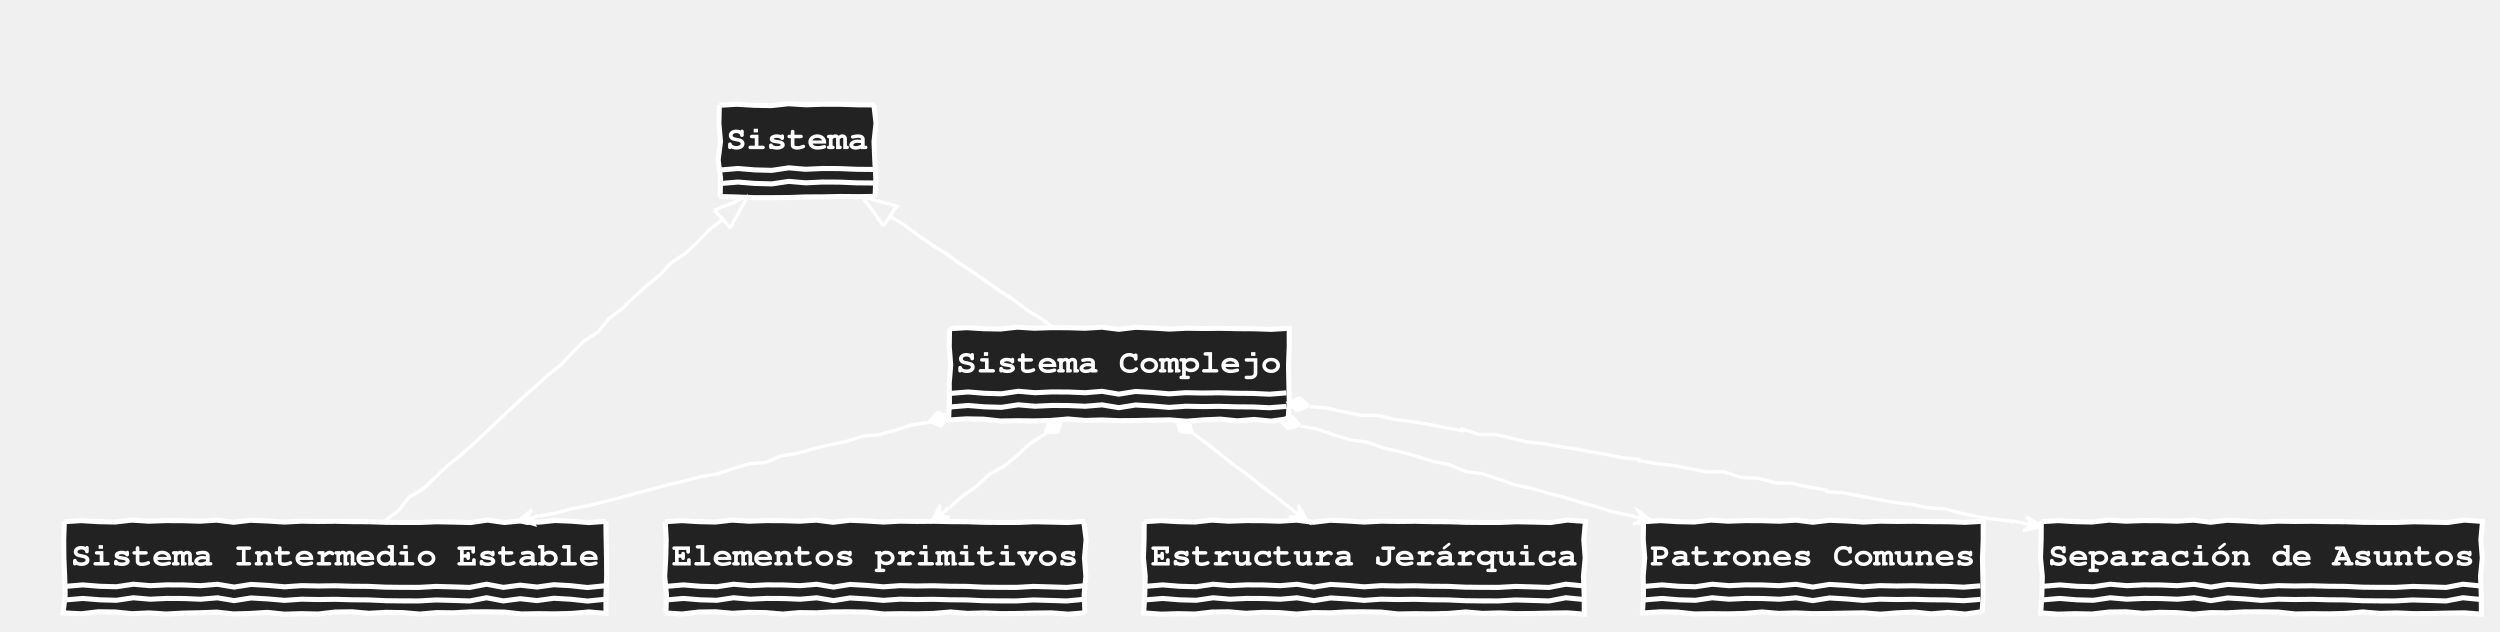
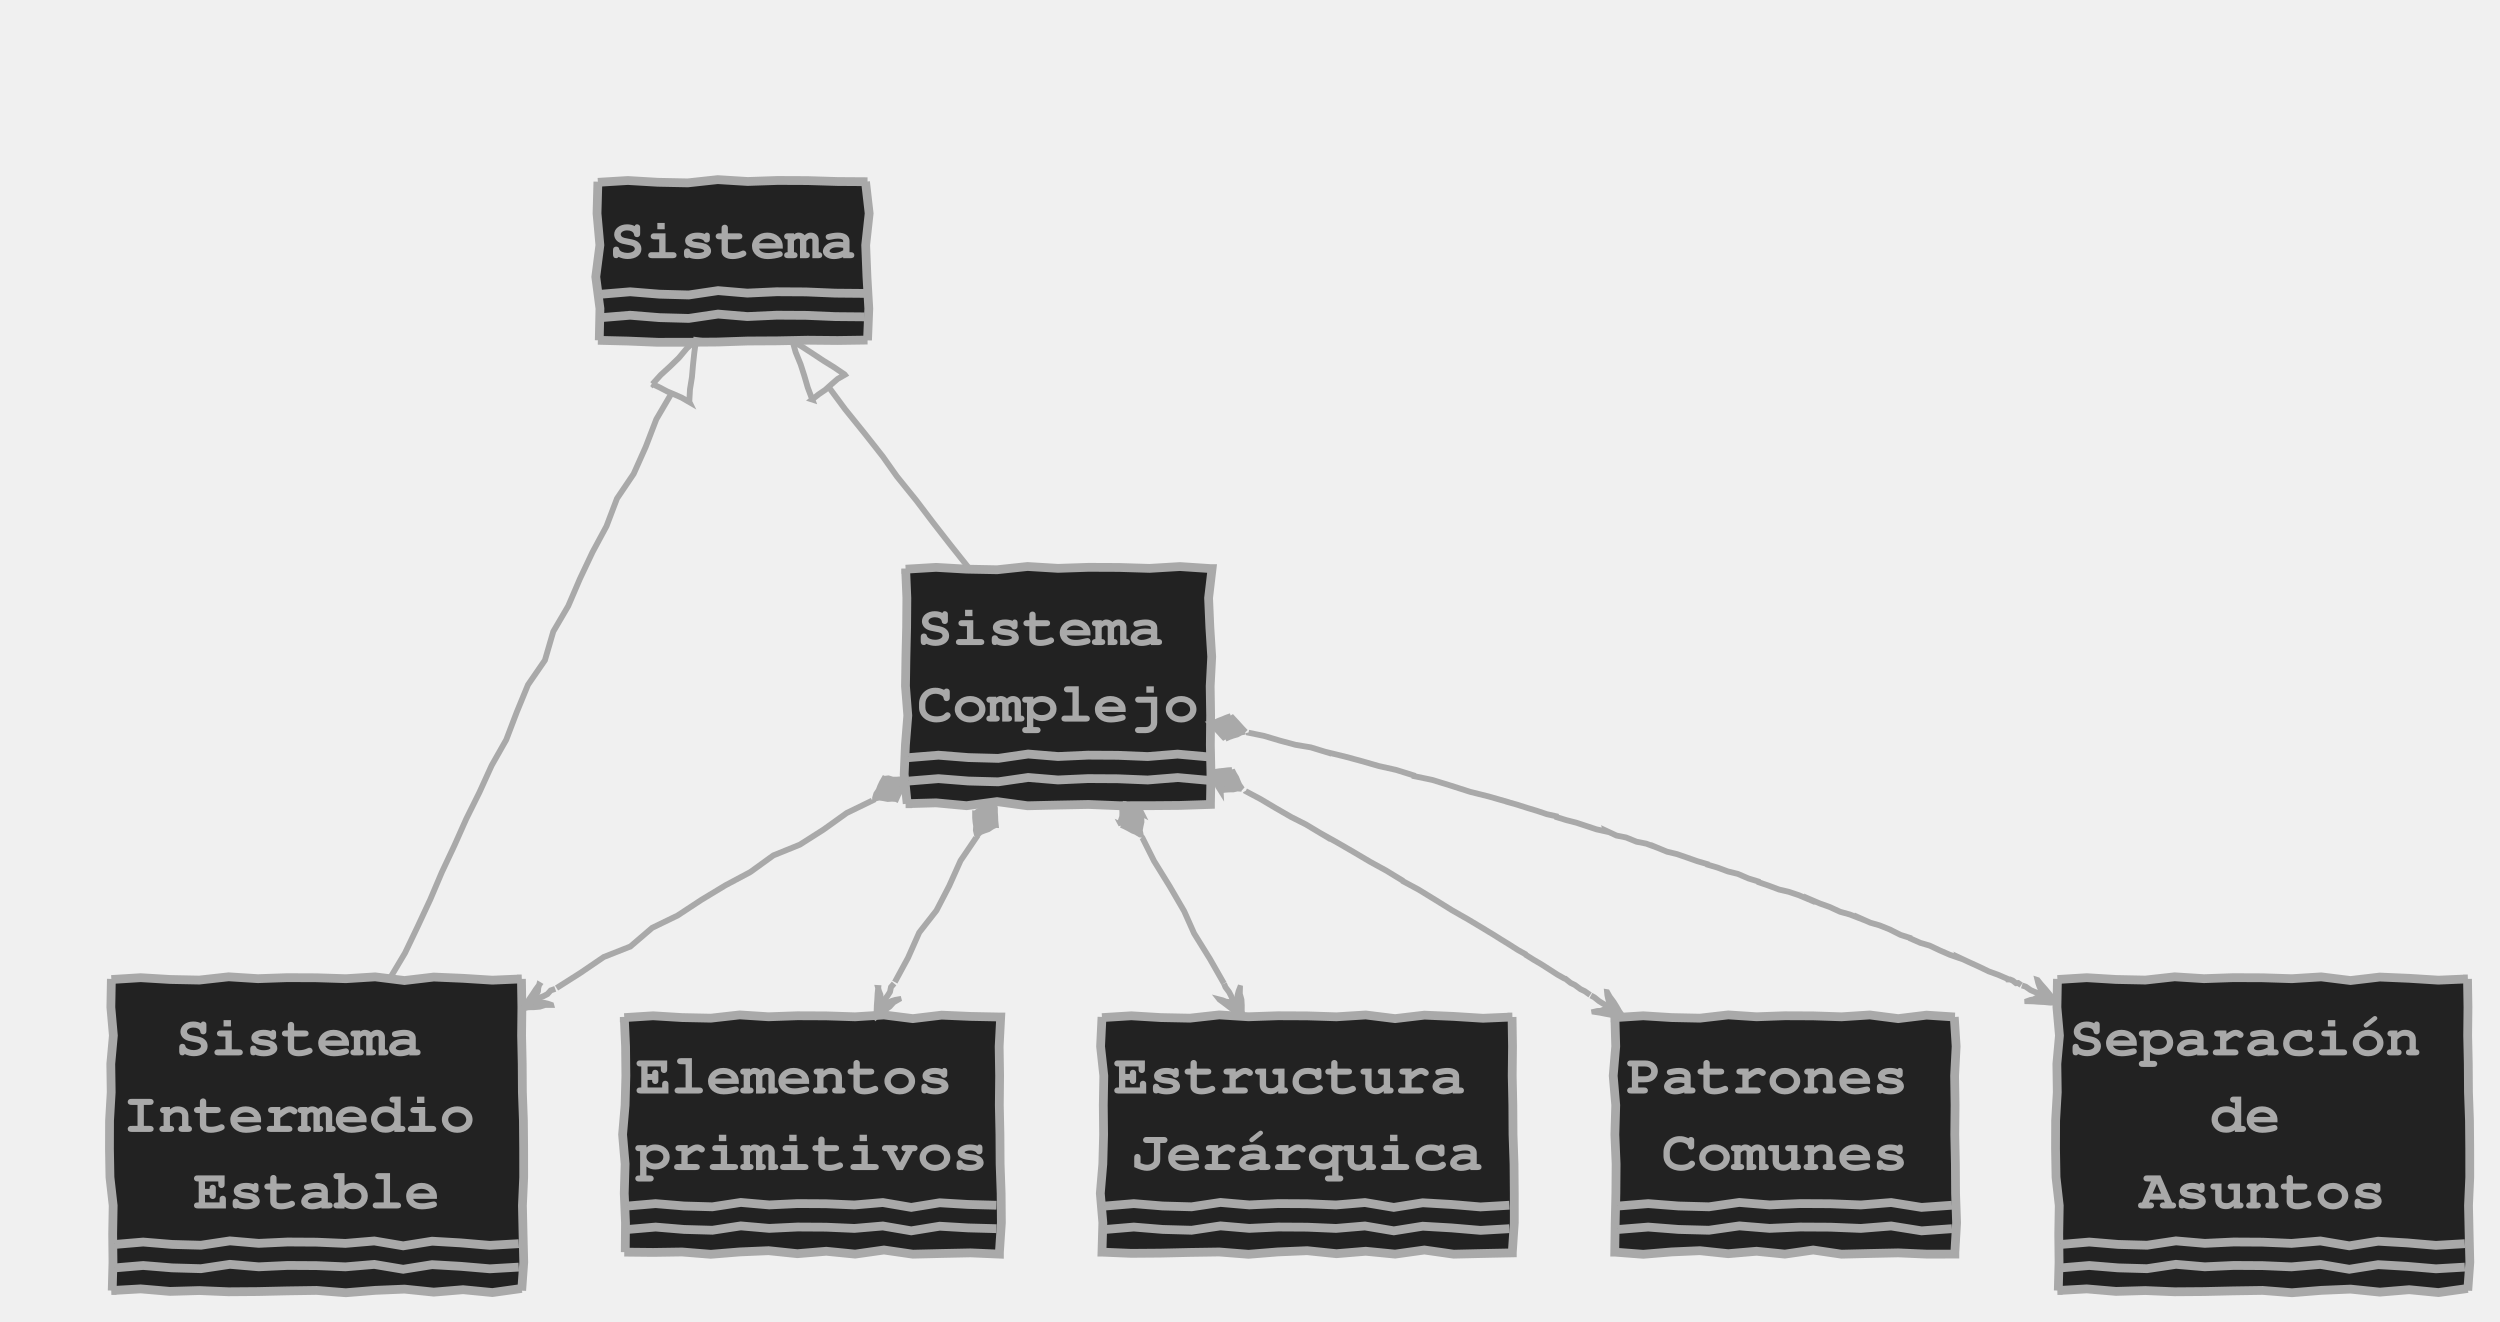
- <svg xmlns="http://www.w3.org/2000/svg" contentScriptType="application/ecmascript" contentStyleType="text/css" height="373px" preserveAspectRatio="none" style="width:1477px;height:373px;background:#222222;" version="1.1" viewBox="0 0 1477 373" width="1477px" zoomAndPan="magnify">
+ <svg xmlns="http://www.w3.org/2000/svg" contentScriptType="application/ecmascript" contentStyleType="text/css" height="451px" preserveAspectRatio="none" style="width:853px;height:451px;background:#222222;" version="1.1" viewBox="0 0 853 451" width="853px" zoomAndPan="magnify">
  <defs />
  <g>
-     <polygon fill="#222222" points="425,62,425,62.21,435.222,61.586,445.444,62.193,455.667,62.4,465.889,61.287,476.111,61.922,486.333,61.574,496.556,61.617,506.778,61.932,517,62,516.309,62,517.554,72.823,516.37,83.645,516.802,94.468,517.432,105.291,517,116.113,517,116.028,506.778,116.181,496.556,116.081,486.333,116.292,476.111,116.352,465.889,116.699,455.667,116.784,445.444,116.793,435.222,116.368,425,116.113,425.464,116.113,425.702,105.291,424.279,94.468,425.678,83.645,424.704,72.823,425,62" style="stroke: #FFFFFF; stroke-width: 3.0;" />
-     <text fill="#FFFFFF" font-family="courier" font-size="20" font-weight="bold" lengthAdjust="spacingAndGlyphs" textLength="84" x="429" y="88.107">Sistema</text>
-     <path d="M426,100.113 L426,100.394 L436,99.561 L446,100.371 L456,100.646 L466,99.162 L476,100.01 L486,99.545 L496,99.602 L506,100.022 L516,100.113 " fill="#222222" style="stroke: #FFFFFF; stroke-width: 3.0;" />
-     <path d="M426,108.113 L426,108.394 L436,107.561 L446,108.371 L456,108.646 L466,107.162 L476,108.01 L486,107.545 L496,107.602 L506,108.022 L516,108.113 " fill="#222222" style="stroke: #FFFFFF; stroke-width: 3.0;" />
-     <polygon fill="#222222" points="1206,308,1206,308.21,1216,307.586,1226,308.193,1236,308.4,1246,307.287,1256,307.922,1266,307.574,1276,307.616,1286,307.932,1296,307.309,1306,308.554,1316,307.37,1326,307.802,1336,308.432,1346,307.914,1356,308.068,1366,307.968,1376,308.178,1386,308.239,1396,308.586,1406,308.671,1416,308.679,1426,308.255,1436,308.464,1446,308.702,1456,307.279,1466,308,1466.678,308,1465.704,318.823,1466.534,329.645,1465.505,340.468,1465.931,351.291,1466,362.113,1466,362.855,1456,362.065,1446,362.219,1436,362.452,1426,362.529,1416,362.109,1406,362.401,1396,361.541,1386,362.398,1376,362.661,1366,362.558,1356,362.726,1346,361.63,1336,361.461,1326,361.492,1316,362.054,1306,361.917,1296,362.795,1286,361.939,1276,361.77,1266,362.341,1256,361.446,1246,361.594,1236,362.762,1226,362.549,1216,362.848,1206,362.113,1205.678,362.113,1206.319,351.291,1206.59,340.468,1205.528,329.645,1205.904,318.823,1206,308" style="stroke: #FFFFFF; stroke-width: 3.0;" />
-     <text fill="#FFFFFF" font-family="courier" font-size="20" font-weight="bold" lengthAdjust="spacingAndGlyphs" textLength="252" x="1210" y="334.107">Separación de Asuntos</text>
-     <path d="M1207,346.113 L1207,346.394 L1216.923,345.561 L1226.846,346.371 L1236.769,346.646 L1246.692,345.162 L1256.615,346.01 L1266.539,345.545 L1276.461,345.602 L1286.385,346.022 L1296.308,345.192 L1306.231,346.851 L1316.154,345.273 L1326.077,345.85 L1336,346.689 L1345.923,345.999 L1355.846,346.204 L1365.769,346.071 L1375.692,346.351 L1385.615,346.432 L1395.539,346.894 L1405.461,347.008 L1415.385,347.019 L1425.308,346.453 L1435.231,346.731 L1445.154,347.05 L1455.077,345.152 L1465,346.113 " fill="#222222" style="stroke: #FFFFFF; stroke-width: 3.0;" />
-     <path d="M1207,354.113 L1207,354.394 L1216.923,353.561 L1226.846,354.371 L1236.769,354.646 L1246.692,353.162 L1256.615,354.01 L1266.539,353.545 L1276.461,353.602 L1286.385,354.022 L1296.308,353.192 L1306.231,354.851 L1316.154,353.273 L1326.077,353.85 L1336,354.689 L1345.923,353.999 L1355.846,354.204 L1365.769,354.071 L1375.692,354.351 L1385.615,354.432 L1395.539,354.894 L1405.461,355.008 L1415.385,355.019 L1425.308,354.453 L1435.231,354.731 L1445.154,355.05 L1455.077,353.152 L1465,354.113 " fill="#222222" style="stroke: #FFFFFF; stroke-width: 3.0;" />
-     <polygon fill="#222222" points="393,308,393,308.21,402.92,307.586,412.84,308.193,422.76,308.4,432.68,307.287,442.6,307.922,452.52,307.574,462.44,307.616,472.36,307.932,482.28,307.309,492.2,308.554,502.12,307.37,512.04,307.802,521.96,308.432,531.88,307.914,541.8,308.068,551.72,307.968,561.64,308.178,571.56,308.239,581.48,308.586,591.4,308.671,601.32,308.679,611.24,308.255,621.16,308.464,631.08,308.702,641,308,640.279,308,641.678,318.823,640.703,329.645,641.534,340.468,640.505,351.291,641,362.113,641,362.045,631.08,362.855,621.16,362.065,611.24,362.219,601.32,362.452,591.4,362.529,581.48,362.109,571.56,362.401,561.64,361.541,551.72,362.398,541.8,362.661,531.88,362.558,521.96,362.726,512.04,361.63,502.12,361.461,492.2,361.492,482.28,362.054,472.36,361.917,462.44,362.795,452.52,361.939,442.6,361.77,432.68,362.341,422.76,361.446,412.84,361.594,402.92,362.762,393,362.113,393.436,362.113,393.735,351.291,392.678,340.468,393.319,329.645,393.59,318.823,393,308" style="stroke: #FFFFFF; stroke-width: 3.0;" />
-     <text fill="#FFFFFF" font-family="courier" font-size="20" font-weight="bold" lengthAdjust="spacingAndGlyphs" textLength="240" x="397" y="334.107">Elementos primitivos</text>
-     <path d="M394,346.113 L394,346.394 L403.84,345.561 L413.68,346.371 L423.52,346.646 L433.36,345.162 L443.2,346.01 L453.04,345.545 L462.88,345.602 L472.72,346.022 L482.56,345.192 L492.4,346.851 L502.24,345.273 L512.08,345.85 L521.92,346.689 L531.76,345.999 L541.6,346.204 L551.44,346.071 L561.28,346.351 L571.12,346.432 L580.96,346.894 L590.8,347.008 L600.64,347.019 L610.48,346.453 L620.32,346.731 L630.16,347.05 L640,346.113 " fill="#222222" style="stroke: #FFFFFF; stroke-width: 3.0;" />
-     <path d="M394,354.113 L394,354.394 L403.84,353.561 L413.68,354.371 L423.52,354.646 L433.36,353.162 L443.2,354.01 L453.04,353.545 L462.88,353.602 L472.72,354.022 L482.56,353.192 L492.4,354.851 L502.24,353.273 L512.08,353.85 L521.92,354.689 L531.76,353.999 L541.6,354.204 L551.44,354.071 L561.28,354.351 L571.12,354.432 L580.96,354.894 L590.8,355.008 L600.64,355.019 L610.48,354.453 L620.32,354.731 L630.16,355.05 L640,354.113 " fill="#222222" style="stroke: #FFFFFF; stroke-width: 3.0;" />
-     <polygon fill="#222222" points="676,308,676,308.21,686,307.586,696,308.193,706,308.4,716,307.287,726,307.922,736,307.574,746,307.616,756,307.932,766,307.309,776,308.554,786,307.37,796,307.802,806,308.432,816,307.914,826,308.068,836,307.968,846,308.178,856,308.239,866,308.586,876,308.671,886,308.679,896,308.255,906,308.464,916,308.702,926,307.279,936,308,936.678,308,935.703,318.823,936.534,329.645,935.505,340.468,935.932,351.291,936,362.113,936,362.855,926,362.065,916,362.219,906,362.452,896,362.529,886,362.109,876,362.401,866,361.541,856,362.398,846,362.661,836,362.558,826,362.726,816,361.63,806,361.461,796,361.492,786,362.054,776,361.917,766,362.795,756,361.939,746,361.77,736,362.341,726,361.446,716,361.594,706,362.762,696,362.549,686,362.848,676,362.113,675.678,362.113,676.319,351.291,676.59,340.468,675.528,329.645,675.904,318.823,676,308" style="stroke: #FFFFFF; stroke-width: 3.0;" />
-     <text fill="#FFFFFF" font-family="courier" font-size="20" font-weight="bold" lengthAdjust="spacingAndGlyphs" textLength="252" x="680" y="334.107">Estructura Jerárquica</text>
-     <path d="M677,346.113 L677,346.394 L686.923,345.561 L696.846,346.371 L706.769,346.646 L716.692,345.162 L726.615,346.01 L736.538,345.545 L746.462,345.602 L756.385,346.022 L766.308,345.192 L776.231,346.851 L786.154,345.273 L796.077,345.85 L806,346.689 L815.923,345.999 L825.846,346.204 L835.769,346.071 L845.692,346.351 L855.615,346.432 L865.538,346.894 L875.462,347.008 L885.385,347.019 L895.308,346.453 L905.231,346.731 L915.154,347.05 L925.077,345.152 L935,346.113 " fill="#222222" style="stroke: #FFFFFF; stroke-width: 3.0;" />
-     <path d="M677,354.113 L677,354.394 L686.923,353.561 L696.846,354.371 L706.769,354.646 L716.692,353.162 L726.615,354.01 L736.538,353.545 L746.462,353.602 L756.385,354.022 L766.308,353.192 L776.231,354.851 L786.154,353.273 L796.077,353.85 L806,354.689 L815.923,353.999 L825.846,354.204 L835.769,354.071 L845.692,354.351 L855.615,354.432 L865.538,354.894 L875.462,355.008 L885.385,355.019 L895.308,354.453 L905.231,354.731 L915.154,355.05 L925.077,353.152 L935,354.113 " fill="#222222" style="stroke: #FFFFFF; stroke-width: 3.0;" />
-     <polygon fill="#222222" points="971,308,971,308.21,981,307.586,991,308.193,1001,308.4,1011,307.287,1021,307.922,1031,307.574,1041,307.616,1051,307.932,1061,307.309,1071,308.554,1081,307.37,1091,307.802,1101,308.432,1111,307.914,1121,308.068,1131,307.968,1141,308.178,1151,308.239,1161,308.586,1171,308,1171.671,308,1171.679,318.823,1171.255,329.645,1171.464,340.468,1171.702,351.291,1171,362.113,1171,361.392,1161,362.792,1151,361.817,1141,362.647,1131,361.618,1121,362.045,1111,362.855,1101,362.065,1091,362.219,1081,362.452,1071,362.529,1061,362.109,1051,362.401,1041,361.541,1031,362.398,1021,362.661,1011,362.558,1001,362.726,991,361.63,981,361.461,971,362.113,970.379,362.113,970.941,351.291,970.803,340.468,971.681,329.645,970.825,318.823,971,308" style="stroke: #FFFFFF; stroke-width: 3.0;" />
-     <text fill="#FFFFFF" font-family="courier" font-size="20" font-weight="bold" lengthAdjust="spacingAndGlyphs" textLength="192" x="975" y="334.107">Patrones Comunes</text>
-     <path d="M972,346.113 L972,346.394 L981.9,345.561 L991.8,346.371 L1001.7,346.646 L1011.6,345.162 L1021.5,346.01 L1031.4,345.545 L1041.3,345.602 L1051.2,346.022 L1061.1,345.192 L1071,346.851 L1080.9,345.273 L1090.8,345.85 L1100.7,346.689 L1110.6,345.999 L1120.5,346.204 L1130.4,346.071 L1140.3,346.351 L1150.2,346.432 L1160.1,346.894 L1170,346.113 " fill="#222222" style="stroke: #FFFFFF; stroke-width: 3.0;" />
-     <path d="M972,354.113 L972,354.394 L981.9,353.561 L991.8,354.371 L1001.7,354.646 L1011.6,353.162 L1021.5,354.01 L1031.4,353.545 L1041.3,353.602 L1051.2,354.022 L1061.1,353.192 L1071,354.851 L1080.9,353.273 L1090.8,353.85 L1100.7,354.689 L1110.6,353.999 L1120.5,354.204 L1130.4,354.071 L1140.3,354.351 L1150.2,354.432 L1160.1,354.894 L1170,354.113 " fill="#222222" style="stroke: #FFFFFF; stroke-width: 3.0;" />
-     <polygon fill="#222222" points="38,308,38,308.21,48,307.586,58,308.193,68,308.4,78,307.287,88,307.922,98,307.574,108,307.616,118,307.932,128,307.309,138,308.554,148,307.37,158,307.802,168,308.432,178,307.914,188,308.068,198,307.968,208,308.178,218,308.239,228,308.586,238,308.671,248,308.679,258,308.255,268,308.464,278,308.702,288,307.279,298,308.678,308,307.704,318,308.534,328,307.505,338,307.932,348,308.742,358,308,357.951,308,358.105,318.823,358.339,329.645,358.416,340.468,357.996,351.291,358,362.113,358,362.401,348,361.541,338,362.398,328,362.661,318,362.558,308,362.726,298,361.63,288,361.461,278,361.492,268,362.054,258,361.917,248,362.795,238,361.939,228,361.77,218,362.341,208,361.446,198,361.594,188,362.762,178,362.549,168,362.848,158,361.791,148,362.433,138,362.704,128,361.641,118,362.017,108,362.239,98,362.765,88,362.109,78,362.576,68,361.56,58,361.436,48,362.617,38,362.113,37.283,362.113,38.509,351.291,38.207,340.468,37.732,329.645,37.646,318.823,38,308" style="stroke: #FFFFFF; stroke-width: 3.0;" />
-     <text fill="#FFFFFF" font-family="courier" font-size="20" font-weight="bold" lengthAdjust="spacingAndGlyphs" textLength="312" x="42" y="334.107">Sistema Intermedio Estable</text>
-     <path d="M39,346.113 L39,346.394 L48.938,345.561 L58.875,346.371 L68.812,346.646 L78.75,345.162 L88.688,346.01 L98.625,345.545 L108.562,345.602 L118.5,346.022 L128.438,345.192 L138.375,346.851 L148.312,345.273 L158.25,345.85 L168.188,346.689 L178.125,345.999 L188.062,346.204 L198,346.071 L207.938,346.351 L217.875,346.432 L227.812,346.894 L237.75,347.008 L247.688,347.019 L257.625,346.453 L267.562,346.731 L277.5,347.05 L287.438,345.152 L297.375,347.018 L307.312,345.718 L317.25,346.825 L327.188,345.453 L337.125,346.022 L347.062,347.102 L357,346.113 " fill="#222222" style="stroke: #FFFFFF; stroke-width: 3.0;" />
-     <path d="M39,354.113 L39,354.394 L48.938,353.561 L58.875,354.371 L68.812,354.646 L78.75,353.162 L88.688,354.01 L98.625,353.545 L108.562,353.602 L118.5,354.022 L128.438,353.192 L138.375,354.851 L148.312,353.273 L158.25,353.85 L168.188,354.689 L178.125,353.999 L188.062,354.204 L198,354.071 L207.938,354.351 L217.875,354.432 L227.812,354.894 L237.75,355.008 L247.688,355.019 L257.625,354.453 L267.562,354.731 L277.5,355.05 L287.438,353.152 L297.375,355.018 L307.312,353.718 L317.25,354.825 L327.188,353.453 L337.125,354.022 L347.062,355.102 L357,354.113 " fill="#222222" style="stroke: #FFFFFF; stroke-width: 3.0;" />
-     <polygon fill="#222222" points="561,194,561,194.21,571,193.586,581,194.193,591,194.4,601,193.287,611,193.922,621,193.573,631,193.617,641,193.932,651,193.309,661,194.554,671,193.37,681,193.802,691,194.432,701,193.914,711,194.068,721,193.968,731,194.179,741,194.239,751,194.586,761,194,761.671,194,761.679,204.823,761.255,215.645,761.464,226.468,761.702,237.291,761,248.113,761,247.392,751,248.792,741,247.817,731,248.647,721,247.618,711,248.045,701,248.855,691,248.065,681,248.219,671,248.452,661,248.53,651,248.109,641,248.4,631,247.541,621,248.398,611,248.661,601,248.558,591,248.726,581,247.63,571,247.461,561,248.113,560.379,248.113,560.941,237.291,560.803,226.468,561.681,215.645,560.825,204.823,561,194" style="stroke: #FFFFFF; stroke-width: 3.0;" />
-     <text fill="#FFFFFF" font-family="courier" font-size="20" font-weight="bold" lengthAdjust="spacingAndGlyphs" textLength="192" x="565" y="220.107">Sistema Complejo</text>
-     <path d="M562,232.113 L562,232.393 L571.9,231.561 L581.8,232.371 L591.7,232.646 L601.6,231.162 L611.5,232.01 L621.4,231.545 L631.3,231.602 L641.2,232.022 L651.1,231.191 L661,232.851 L670.9,231.273 L680.8,231.85 L690.7,232.689 L700.6,231.999 L710.5,232.204 L720.4,232.071 L730.3,232.351 L740.2,232.432 L750.1,232.894 L760,232.113 " fill="#222222" style="stroke: #FFFFFF; stroke-width: 3.0;" />
-     <path d="M562,240.113 L562,240.393 L571.9,239.561 L581.8,240.371 L591.7,240.646 L601.6,239.162 L611.5,240.01 L621.4,239.545 L631.3,239.602 L641.2,240.022 L651.1,239.191 L661,240.851 L670.9,239.273 L680.8,239.85 L690.7,240.689 L700.6,239.999 L710.5,240.204 L720.4,240.071 L730.3,240.351 L740.2,240.432 L750.1,240.894 L760,240.113 " fill="#222222" style="stroke: #FFFFFF; stroke-width: 3.0;" />
-     <path d="M426.722,129.574 L426.909,129.783 L418.972,135.76 L412.13,142.961 L404.932,149.764 L396.562,155.255 L389.745,162.484 L382.053,168.735 L374.71,175.375 L367.608,182.286 L359.673,188.264 L353.398,196.1 L344.964,201.52 L337.967,208.548 L331.145,215.771 L323.303,221.854 L316.058,228.604 L308.587,235.102 L301.393,241.909 L294.065,248.567 L286.991,255.509 L279.686,262.191 L272.311,268.797 L264.552,274.972 L257.356,281.777 L250.187,288.612 L241.541,293.795 L235.403,301.784 L227.418,307.707 " fill="none" style="stroke: #FFFFFF; stroke-width: 2.0;" />
-     <polygon fill="none" points="422.207,124.221,422.234,124.286,426.07,122.472,430.062,121.037,434.004,119.479,437.778,117.514,441.784,116.112,441.761,116.1,439.61,119.753,437.573,123.469,435.616,127.229,433.385,130.838,431.537,134.659,431.675,134.782,429.514,132.431,427.756,130.44,426.046,128.492,424.052,126.29,422.207,124.221" style="stroke: #FFFFFF; stroke-width: 2.0;" />
-     <path d="M526.327,127.856 L526.485,128.087 L534.066,132.908 L542.573,139.085 L550.779,144.82 L557.992,149.104 L566.521,155.311 L574.309,160.436 L582.392,165.991 L590.68,171.846 L598.261,176.669 L607.249,183.547 L614.408,187.752 L622.933,193.954 " fill="none" style="stroke: #FFFFFF; stroke-width: 2.0;" />
-     <polygon fill="none" points="522.003,133.378,522.059,133.419,519.381,129.882,517.033,126.588,514.578,123.214,511.768,119.58,509.449,116.307,509.442,116.282,513.504,117.273,517.599,118.39,521.718,119.595,525.756,120.498,529.908,121.824,530.06,121.928,528.154,124.016,526.692,126.408,525.284,128.838,523.56,131.051,522.003,133.378" style="stroke: #FFFFFF; stroke-width: 2.0;" />
-     <path d="M774.384,240.011 L774.428,240.288 L784.277,241.068 L794.386,243.471 L804.411,245.346 L814.156,245.483 L824.271,247.923 L834.178,249.066 L844.168,250.726 L854.216,252.744 L864.211,254.436 L864.063,253.527 L873.787,256.7 L882.991,256.677 L892.541,258.781 L902.134,261.144 L911.481,261.998 L920.971,263.735 L930.407,265.138 L939.91,266.95 L949.381,268.565 L958.912,270.556 L968.245,271.32 L968.39,272.203 L978.461,273.87 L988.438,274.969 L998.552,276.9 L1008.673,278.871 L1018.433,278.656 L1028.805,282.154 L1038.663,282.528 L1048.911,285.277 L1058.758,285.581 L1068.919,287.799 L1079.003,289.546 L1079.166,290.521 L1088.992,291.159 L1099.025,293.04 L1109.077,295.024 L1119.093,296.804 L1129.001,297.929 L1139.065,299.989 L1148.875,300.537 L1159.063,303.341 L1169.121,305.366 L1179.098,306.907 L1189,308 L1189.046,308.269 L1189.74,307.92 L1190.503,307.978 L1191.282,308.124 L1192.1,308.502 L1192.88,308.66 " fill="none" style="stroke: #FFFFFF; stroke-width: 2.0;" />
-     <polygon fill="#FFFFFF" points="1205.76,310.868,1205.799,310.927,1204.045,309.66,1202.518,308.736,1200.918,307.7,1199.073,306.298,1197.567,305.403,1197.545,305.388,1198.104,306.245,1198.768,307.177,1199.507,308.161,1199.991,308.965,1200.832,310.022,1200.939,310.173,1199.787,310.504,1198.946,311.274,1198.144,312.099,1197.12,312.611,1196.213,313.288,1196.218,313.31,1198.12,312.793,1200.046,312.378,1201.961,311.913,1203.899,311.541,1205.76,310.868" style="stroke: #FFFFFF; stroke-width: 2.0;" />
-     <path d="M1200.832,310.022 L1200.848,310.114 L1199.225,309.571 L1197.694,309.567 L1196.133,309.387 L1194.473,308.63 L1192.95,308.673 " fill="#FFFFFF" style="stroke: #FFFFFF; stroke-width: 2.0;" />
-     <polygon fill="#FFFFFF" points="761.306,237.922,761.354,237.973,762.271,238.8,763.467,239.928,764.573,240.958,765.38,241.664,766.6,242.818,766.589,242.795,767.852,242.088,769.169,241.5,770.524,240.995,771.749,240.206,773.156,239.814,773.281,239.95,771.954,238.681,770.993,237.808,770.077,236.982,768.901,235.876,767.862,234.918,767.871,234.939,766.546,235.509,765.264,236.174,763.962,236.793,762.698,237.499,761.306,237.922" style="stroke: #FFFFFF; stroke-width: 2.0;" />
-     <path d="M616.799,256.379 L616.971,256.6 L608.511,262.125 L601.06,268.947 L593.281,275.346 L584.421,280.356 L576.993,287.208 L568.759,293.023 L561.16,299.654 " fill="none" style="stroke: #FFFFFF; stroke-width: 2.0;" />
-     <polygon fill="#FFFFFF" points="550.55,307.906,550.567,307.974,552.429,307.298,554.389,307.021,556.318,306.614,558.141,305.78,560.11,305.537,560.107,305.512,558.97,305.256,557.849,305.13,556.739,305.094,555.591,304.747,554.497,304.836,554.68,304.859,554.429,303.687,554.712,302.582,555.061,301.486,555.03,300.342,555.198,299.223,555.218,299.233,554.259,300.954,553.391,302.724,552.48,304.47,551.652,306.261,550.55,307.906" style="stroke: #FFFFFF; stroke-width: 2.0;" />
-     <path d="M554.497,304.836 L554.554,304.909 L555.647,303.708 L557.075,302.939 L558.395,302.029 L559.354,300.656 L560.812,299.924 " fill="#FFFFFF" style="stroke: #FFFFFF; stroke-width: 2.0;" />
-     <polygon fill="#FFFFFF" points="627.238,248.259,627.243,248.329,625.789,248.226,624.366,248.534,622.933,248.708,621.467,248.443,620.046,248.785,620.022,248.777,619.455,250.109,619.013,251.481,618.656,252.883,618.003,254.185,617.766,255.626,617.779,255.81,619.189,255.312,620.638,255.35,622.091,255.454,623.517,255.177,624.958,255.1,624.979,255.107,625.404,253.728,625.926,252.382,626.402,251.021,626.967,249.689,627.238,248.259" style="stroke: #FFFFFF; stroke-width: 2.0;" />
-     <path d="M705.508,256.379 L705.679,256.601 L713.21,262.152 L721.745,269.003 L729.952,275.43 L737.085,280.466 L745.643,287.346 L753.398,293.188 L761.785,299.848 " fill="none" style="stroke: #FFFFFF; stroke-width: 2.0;" />
-     <polygon fill="#FFFFFF" points="772.217,307.906,772.279,307.939,771.16,306.106,770.403,304.469,769.528,302.768,768.266,300.859,767.54,299.238,767.514,299.235,767.543,300.342,767.701,301.466,767.949,302.602,767.887,303.697,768.26,304.849,768.284,305.032,767.111,304.785,766.007,305.072,764.912,305.424,763.768,305.397,762.649,305.569,762.655,305.591,764.56,306.026,766.49,306.562,768.409,307.048,770.35,307.628,772.217,307.906" style="stroke: #FFFFFF; stroke-width: 2.0;" />
-     <path d="M768.26,304.849 L768.317,304.923 L766.881,303.725 L765.78,302.961 L764.57,302.055 L763.001,300.686 L761.928,299.959 " fill="#FFFFFF" style="stroke: #FFFFFF; stroke-width: 2.0;" />
-     <polygon fill="#FFFFFF" points="694.996,248.259,695.062,248.281,695.326,249.582,695.978,251.013,696.504,252.402,696.613,253.65,697.299,255.092,697.297,255.066,698.728,255.051,700.168,255.166,701.614,255.371,703.038,255.264,704.493,255.595,704.668,255.654,703.833,254.161,703.509,252.84,703.247,251.541,702.623,250.119,702.19,248.761,702.191,248.784,700.75,248.65,699.316,248.62,697.879,248.539,696.448,248.554,694.996,248.259" style="stroke: #FFFFFF; stroke-width: 2.0;" />
-     <path d="M768.946,251.488 L769.02,251.758 L778.499,253.605 L788.412,257.036 L798.183,259.95 L807.491,261.168 L817.413,264.635 L826.99,266.836 L836.704,269.541 L846.514,272.596 L855.994,274.444 L866.13,278.695 L875.413,279.821 L885.264,283.027 L895.184,286.486 L904.701,288.47 L914.454,291.317 L924.118,293.838 L933.891,296.758 L943.611,299.486 L953.432,302.581 L962.925,304.477 " fill="none" style="stroke: #FFFFFF; stroke-width: 2.0;" />
-     <polygon fill="#FFFFFF" points="975.476,307.906,975.52,307.96,973.863,306.553,972.466,305.464,970.984,304.271,969.223,302.737,967.848,301.675,967.826,301.663,968.286,302.587,968.859,303.577,969.511,304.612,969.892,305.491,970.653,306.588,970.744,306.748,969.566,306.967,968.655,307.653,967.777,308.396,966.708,308.807,965.74,309.393,965.744,309.415,967.686,309.085,969.643,308.857,971.594,308.579,973.558,308.396,975.476,307.906" style="stroke: #FFFFFF; stroke-width: 2.0;" />
-     <path d="M970.653,306.588 L970.677,306.678 L969.061,305.989 L967.589,305.828 L966.069,305.495 L964.396,304.596 L962.936,304.48 " fill="#FFFFFF" style="stroke: #FFFFFF; stroke-width: 2.0;" />
-     <polygon fill="#FFFFFF" points="756.351,248.047,756.404,248.093,757.194,249.044,758.293,250.265,759.292,251.398,759.959,252.243,761.085,253.487,761.077,253.462,762.408,252.896,763.781,252.454,765.183,252.099,766.486,251.446,767.927,251.209,768.066,251.331,766.822,249.983,765.984,248.99,765.195,248.04,764.118,246.839,763.193,245.77,763.2,245.791,761.821,246.215,760.475,246.737,759.113,247.212,757.781,247.777,756.351,248.047" style="stroke: #FFFFFF; stroke-width: 2.0;" />
-     <path d="M547.778,249.388 L547.844,249.66 L538.101,251.161 L528.745,254.257 L519.263,256.834 L509.367,257.701 L500.019,260.834 L490.363,262.692 L480.83,265.057 L471.382,267.775 L461.64,269.277 L452.483,273.2 L442.565,273.975 L433.154,276.844 L423.805,279.97 L414.095,281.608 L404.597,284.117 L395.019,286.297 L385.538,288.879 L376.01,291.267 L366.572,294.026 L357.052,296.446 L347.507,298.766 L337.827,300.525 L328.346,303.105 L318.654,304.814 " fill="none" style="stroke: #FFFFFF; stroke-width: 2.0;" />
-     <polygon fill="#FFFFFF" points="305.657,307.958,305.67,308.027,307.57,308.176,309.544,308.73,311.494,309.152,313.365,309.142,315.345,309.73,315.332,309.708,314.305,309.019,313.347,308.442,312.436,307.942,311.363,307.175,310.517,306.782,310.674,306.879,310.927,305.707,311.64,304.817,312.408,303.961,312.851,302.905,313.465,301.954,313.478,301.972,311.897,303.147,310.378,304.403,308.829,305.62,307.337,306.912,305.657,307.958" style="stroke: #FFFFFF; stroke-width: 2.0;" />
-     <path d="M310.517,306.782 L310.539,306.873 L312.029,306.227 L313.647,306.113 L315.224,305.826 L316.663,304.969 L318.293,304.901 " fill="#FFFFFF" style="stroke: #FFFFFF; stroke-width: 2.0;" />
-     <polygon fill="#FFFFFF" points="560.821,246.233,560.845,246.299,559.419,245.608,558.134,245.303,556.803,244.872,555.322,244.028,554.049,243.756,554.03,243.738,552.966,244.719,551.998,245.788,551.097,246.919,549.966,247.838,549.157,249.054,549.221,249.227,550.439,249.352,551.843,249.983,553.27,250.676,554.565,251.009,555.929,251.531,555.946,251.547,556.9,250.464,557.93,249.452,558.923,248.406,559.986,247.425,560.821,246.233" style="stroke: #FFFFFF; stroke-width: 2.0;" />
+     <polygon fill="#222222" points="204,62,204,62.21,214.222,61.586,224.444,62.193,234.667,62.4,244.889,61.287,255.111,61.922,265.333,61.574,275.556,61.617,285.778,61.932,296,62,295.309,62,296.554,72.823,295.37,83.645,295.802,94.468,296.432,105.291,296,116.113,296,116.028,285.778,116.181,275.556,116.081,265.333,116.292,255.111,116.352,244.889,116.699,234.667,116.784,224.444,116.793,214.222,116.368,204,116.113,204.464,116.113,204.702,105.291,203.279,94.468,204.679,83.645,203.703,72.823,204,62" style="stroke: #A9A9A9; stroke-width: 3.0;" />
+     <text fill="#A9A9A9" font-family="courier" font-size="20" font-weight="bold" lengthAdjust="spacingAndGlyphs" textLength="84" x="208" y="88.107">Sistema</text>
+     <path d="M205,100.113 L205,100.394 L215,99.561 L225,100.371 L235,100.646 L245,99.162 L255,100.01 L265,99.545 L275,99.602 L285,100.022 L295,100.113 " fill="#222222" style="stroke: #A9A9A9; stroke-width: 3.0;" />
+     <path d="M205,108.113 L205,108.394 L215,107.561 L225,108.371 L235,108.646 L245,107.162 L255,108.01 L265,107.545 L275,107.602 L285,108.022 L295,108.113 " fill="#222222" style="stroke: #A9A9A9; stroke-width: 3.0;" />
+     <polygon fill="#222222" points="702,334,702,334.21,712,333.586,722,334.193,732,334.4,742,333.287,752,333.922,762,333.574,772,333.616,782,333.932,792,333.309,802,334.554,812,333.37,822,333.802,832,334.432,842,334,841.914,334,842.068,343.667,841.968,353.334,842.178,363.002,842.239,372.669,842.586,382.336,842.671,392.004,842.679,401.671,842.255,411.338,842.464,421.005,842.702,430.673,842,440.34,842,439.619,832,441.018,822,440.043,812,440.874,802,439.845,792,440.271,782,441.081,772,440.291,762,440.445,752,440.678,742,440.756,732,440.336,722,440.627,712,439.767,702,440.34,702.284,440.34,702.548,430.673,702.444,421.005,702.613,411.338,701.517,401.671,701.348,392.004,701.379,382.336,701.941,372.669,701.803,363.002,702.681,353.334,701.825,343.667,702,334" style="stroke: #A9A9A9; stroke-width: 3.0;" />
+     <text fill="#A9A9A9" font-family="courier" font-size="20" font-weight="bold" lengthAdjust="spacingAndGlyphs" textLength="120" x="706" y="360.107">Separación</text>
+     <text fill="#A9A9A9" font-family="courier" font-size="20" font-weight="bold" lengthAdjust="spacingAndGlyphs" textLength="24" x="754" y="386.221">de</text>
+     <text fill="#A9A9A9" font-family="courier" font-size="20" font-weight="bold" lengthAdjust="spacingAndGlyphs" textLength="84" x="730" y="412.334">Asuntos</text>
+     <path d="M703,424.34 L703,424.62 L712.857,423.787 L722.714,424.598 L732.571,424.873 L742.429,423.389 L752.286,424.236 L762.143,423.771 L772,423.829 L781.857,424.249 L791.714,423.418 L801.571,425.078 L811.429,423.5 L821.286,424.076 L831.143,424.916 L841,424.34 " fill="#222222" style="stroke: #A9A9A9; stroke-width: 3.0;" />
+     <path d="M703,432.34 L703,432.62 L712.857,431.787 L722.714,432.598 L732.571,432.873 L742.429,431.389 L752.286,432.236 L762.143,431.771 L772,431.829 L781.857,432.249 L791.714,431.418 L801.571,433.078 L811.429,431.5 L821.286,432.076 L831.143,432.916 L841,432.34 " fill="#222222" style="stroke: #A9A9A9; stroke-width: 3.0;" />
+     <polygon fill="#222222" points="213,347,213,347.21,222.846,346.586,232.692,347.193,242.538,347.4,252.385,346.287,262.231,346.922,272.077,346.574,281.923,346.616,291.769,346.932,301.615,346.309,311.462,347.554,321.308,346.37,331.154,346.802,341,347,341.432,347,340.914,357.028,341.068,367.057,340.968,377.085,341.178,387.113,341.239,397.142,341.586,407.17,341.671,417.198,341,427.227,341,427.906,331.154,427.481,321.308,427.69,311.462,427.929,301.615,426.505,291.769,427.905,281.923,426.93,272.077,427.76,262.231,426.731,252.385,427.158,242.538,427.968,232.692,427.178,222.846,427.332,213,427.227,213.339,427.227,213.416,417.198,212.996,407.17,213.287,397.142,212.428,387.113,213.284,377.085,213.548,367.057,213.445,357.028,213,347" style="stroke: #A9A9A9; stroke-width: 3.0;" />
+     <text fill="#A9A9A9" font-family="courier" font-size="20" font-weight="bold" lengthAdjust="spacingAndGlyphs" textLength="108" x="217" y="373.107">Elementos</text>
+     <text fill="#A9A9A9" font-family="courier" font-size="20" font-weight="bold" lengthAdjust="spacingAndGlyphs" textLength="120" x="217" y="399.221">primitivos</text>
+     <path d="M214,411.227 L214,411.507 L223.692,410.674 L233.385,411.484 L243.077,411.76 L252.769,410.275 L262.462,411.123 L272.154,410.658 L281.846,410.715 L291.538,411.136 L301.231,410.305 L310.923,411.965 L320.615,410.386 L330.308,410.963 L340,411.227 " fill="#222222" style="stroke: #A9A9A9; stroke-width: 3.0;" />
+     <path d="M214,419.227 L214,419.507 L223.692,418.674 L233.385,419.484 L243.077,419.76 L252.769,418.275 L262.462,419.123 L272.154,418.658 L281.846,418.715 L291.538,419.136 L301.231,418.305 L310.923,419.965 L320.615,418.386 L330.308,418.963 L340,419.227 " fill="#222222" style="stroke: #A9A9A9; stroke-width: 3.0;" />
+     <polygon fill="#222222" points="376,347,376,347.21,386,346.586,396,347.193,406,347.4,416,346.287,426,346.922,436,346.574,446,346.616,456,346.932,466,346.309,476,347.554,486,346.37,496,346.802,506,347.432,516,347,515.914,347,516.068,357.028,515.968,367.057,516.178,377.085,516.239,387.113,516.586,397.142,516.671,407.17,516.679,417.198,516,427.227,516,427.481,506,427.69,496,427.929,486,426.505,476,427.905,466,426.93,456,427.76,446,426.731,436,427.158,426,427.968,416,427.178,406,427.332,396,427.565,386,427.643,376,427.227,375.996,427.227,376.287,417.198,375.428,407.17,376.284,397.142,376.548,387.113,376.445,377.085,376.613,367.057,375.517,357.028,376,347" style="stroke: #A9A9A9; stroke-width: 3.0;" />
+     <text fill="#A9A9A9" font-family="courier" font-size="20" font-weight="bold" lengthAdjust="spacingAndGlyphs" textLength="120" x="380" y="373.107">Estructura</text>
+     <text fill="#A9A9A9" font-family="courier" font-size="20" font-weight="bold" lengthAdjust="spacingAndGlyphs" textLength="120" x="386" y="399.221">Jerárquica</text>
+     <path d="M377,411.227 L377,411.507 L386.857,410.674 L396.714,411.484 L406.571,411.76 L416.429,410.275 L426.286,411.123 L436.143,410.658 L446,410.715 L455.857,411.136 L465.714,410.305 L475.571,411.965 L485.429,410.386 L495.286,410.963 L505.143,411.803 L515,411.227 " fill="#222222" style="stroke: #A9A9A9; stroke-width: 3.0;" />
+     <path d="M377,419.227 L377,419.507 L386.857,418.674 L396.714,419.484 L406.571,419.76 L416.429,418.275 L426.286,419.123 L436.143,418.658 L446,418.715 L455.857,419.136 L465.714,418.305 L475.571,419.965 L485.429,418.386 L495.286,418.963 L505.143,419.803 L515,419.227 " fill="#222222" style="stroke: #A9A9A9; stroke-width: 3.0;" />
+     <polygon fill="#222222" points="551,347,551,347.21,560.667,346.586,570.333,347.193,580,347.4,589.667,346.287,599.333,346.922,609,346.574,618.667,346.616,628.333,346.932,638,346.309,647.667,347.554,657.333,346.37,667,347,666.802,347,667.432,357.028,666.914,367.057,667.068,377.085,666.968,387.113,667.178,397.142,667.239,407.17,667.586,417.198,667,427.227,667,427.898,657.333,427.906,647.667,427.481,638,427.69,628.333,427.929,618.667,426.505,609,427.905,599.333,426.93,589.667,427.76,580,426.731,570.333,427.158,560.667,427.968,551,427.227,550.951,427.227,551.105,417.198,551.339,407.17,551.416,397.142,550.996,387.113,551.287,377.085,550.428,367.057,551.284,357.028,551,347" style="stroke: #A9A9A9; stroke-width: 3.0;" />
+     <text fill="#A9A9A9" font-family="courier" font-size="20" font-weight="bold" lengthAdjust="spacingAndGlyphs" textLength="96" x="555" y="373.107">Patrones</text>
+     <text fill="#A9A9A9" font-family="courier" font-size="20" font-weight="bold" lengthAdjust="spacingAndGlyphs" textLength="84" x="567" y="399.221">Comunes</text>
+     <path d="M552,411.227 L552,411.507 L562.364,410.674 L572.727,411.484 L583.091,411.76 L593.455,410.275 L603.818,411.123 L614.182,410.658 L624.545,410.715 L634.909,411.136 L645.273,410.305 L655.636,411.965 L666,411.227 " fill="#222222" style="stroke: #A9A9A9; stroke-width: 3.0;" />
+     <path d="M552,419.227 L552,419.507 L562.364,418.674 L572.727,419.484 L583.091,419.76 L593.455,418.275 L603.818,419.123 L614.182,418.658 L624.545,418.715 L634.909,419.136 L645.273,418.305 L655.636,419.965 L666,419.227 " fill="#222222" style="stroke: #A9A9A9; stroke-width: 3.0;" />
+     <polygon fill="#222222" points="38,334,38,334.21,48,333.586,58,334.193,68,334.4,78,333.287,88,333.922,98,333.574,108,333.616,118,333.932,128,333.309,138,334.554,148,333.37,158,333.802,168,334.432,178,334,177.914,334,178.068,343.667,177.968,353.334,178.179,363.002,178.239,372.669,178.586,382.336,178.671,392.004,178.679,401.671,178.255,411.338,178.464,421.005,178.702,430.673,178,440.34,178,439.619,168,441.018,158,440.043,148,440.874,138,439.845,128,440.271,118,441.081,108,440.291,98,440.445,88,440.678,78,440.756,68,440.336,58,440.627,48,439.767,38,440.34,38.284,440.34,38.548,430.673,38.444,421.005,38.613,411.338,37.517,401.671,37.348,392.004,37.379,382.336,37.941,372.669,37.803,363.002,38.681,353.334,37.825,343.667,38,334" style="stroke: #A9A9A9; stroke-width: 3.0;" />
+     <text fill="#A9A9A9" font-family="courier" font-size="20" font-weight="bold" lengthAdjust="spacingAndGlyphs" textLength="84" x="60" y="360.107">Sistema</text>
+     <text fill="#A9A9A9" font-family="courier" font-size="20" font-weight="bold" lengthAdjust="spacingAndGlyphs" textLength="120" x="42" y="386.221">Intermedio</text>
+     <text fill="#A9A9A9" font-family="courier" font-size="20" font-weight="bold" lengthAdjust="spacingAndGlyphs" textLength="84" x="66" y="412.334">Estable</text>
+     <path d="M39,424.34 L39,424.62 L48.857,423.787 L58.714,424.598 L68.571,424.873 L78.429,423.389 L88.286,424.236 L98.143,423.771 L108,423.829 L117.857,424.249 L127.714,423.418 L137.571,425.078 L147.429,423.5 L157.286,424.076 L167.143,424.916 L177,424.34 " fill="#222222" style="stroke: #A9A9A9; stroke-width: 3.0;" />
+     <path d="M39,432.34 L39,432.62 L48.857,431.787 L58.714,432.598 L68.571,432.873 L78.429,431.389 L88.286,432.236 L98.143,431.771 L108,431.829 L117.857,432.249 L127.714,431.418 L137.571,433.078 L147.429,431.5 L157.286,432.076 L167.143,432.916 L177,432.34 " fill="#222222" style="stroke: #A9A9A9; stroke-width: 3.0;" />
+     <polygon fill="#222222" points="309,194,309,194.21,319.4,193.586,329.8,194.193,340.2,194.4,350.6,193.287,361,193.922,371.4,193.573,381.8,193.617,392.2,193.932,402.6,193.309,413,194,413.554,194,412.37,204.028,412.802,214.057,413.432,224.085,412.914,234.113,413.068,244.142,412.968,254.17,413.178,264.198,413,274.227,413,274.466,402.6,274.812,392.2,274.898,381.8,274.906,371.4,274.481,361,274.69,350.6,274.929,340.2,273.505,329.8,274.905,319.4,273.93,309,274.227,309.534,274.227,308.505,264.198,308.932,254.17,309.742,244.142,308.951,234.113,309.105,224.085,309.339,214.057,309.416,204.028,309,194" style="stroke: #A9A9A9; stroke-width: 3.0;" />
+     <text fill="#A9A9A9" font-family="courier" font-size="20" font-weight="bold" lengthAdjust="spacingAndGlyphs" textLength="84" x="313" y="220.107">Sistema</text>
+     <text fill="#A9A9A9" font-family="courier" font-size="20" font-weight="bold" lengthAdjust="spacingAndGlyphs" textLength="96" x="313" y="246.221">Complejo</text>
+     <path d="M310,258.227 L310,258.507 L320.2,257.674 L330.4,258.484 L340.6,258.76 L350.8,257.275 L361,258.123 L371.2,257.658 L381.4,257.715 L391.6,258.136 L401.8,257.305 L412,258.227 " fill="#222222" style="stroke: #A9A9A9; stroke-width: 3.0;" />
+     <path d="M310,266.227 L310,266.507 L320.2,265.674 L330.4,266.484 L340.6,266.76 L350.8,265.275 L361,266.123 L371.2,265.658 L381.4,265.715 L391.6,266.136 L401.8,265.305 L412,266.227 " fill="#222222" style="stroke: #A9A9A9; stroke-width: 3.0;" />
+     <path d="M228.788,134.217 L229.041,134.338 L223.937,143.051 L220.315,152.475 L216.211,161.667 L210.52,170.098 L206.932,179.537 L202.16,188.409 L197.859,197.507 L193.885,206.762 L188.784,215.475 L185.928,225.266 L180.152,233.656 L176.319,242.979 L172.724,252.415 L167.749,261.19 L163.581,270.351 L159.108,279.367 L155.009,288.561 L150.729,297.669 L146.793,306.942 L142.543,316.064 L138.2,325.142 L133.031,333.823 " fill="none" style="stroke: #A9A9A9; stroke-width: 2.0;" />
+     <polygon fill="none" points="222.561,131.013,222.611,131.062,225.456,127.915,228.591,125.057,231.632,122.105,234.362,118.842,237.523,116.009,237.497,116.006,236.914,120.205,236.46,124.419,236.097,128.643,235.423,132.832,235.184,137.069,235.264,137.235,232.569,135.668,230.106,134.587,227.673,133.565,225.073,132.198,222.561,131.013" style="stroke: #A9A9A9; stroke-width: 2.0;" />
+     <path d="M282.837,132.303 L283.058,132.475 L288.386,139.675 L295.011,147.883 L301.214,155.762 L306.027,162.563 L312.681,170.794 L318.299,178.22 L324.33,185.966 L330.719,193.99 " fill="none" style="stroke: #A9A9A9; stroke-width: 2.0;" />
+     <polygon fill="none" points="277.093,136.32,277.159,136.342,275.615,132.258,274.461,128.304,273.179,124.307,271.48,120.171,270.359,116.228,270.345,116.206,273.84,118.41,277.407,120.724,281.022,123.113,284.468,125.24,288.152,127.735,288.265,127.881,285.811,129.286,283.688,131.117,281.605,133,279.287,134.58,277.093,136.32" style="stroke: #A9A9A9; stroke-width: 2.0;" />
+     <path d="M425.961,249.909 L425.984,250 L431.258,251.081 L436.666,252.693 L442.03,254.133 L447.251,255.004 L452.671,256.662 L452.662,256.628 L458.562,258.061 L464.507,259.662 L470.483,261.38 L476.352,262.695 L482.371,264.575 L482.438,264.811 L488.697,266.111 L495.15,268.102 L501.627,270.177 L507.966,271.762 L514.378,273.604 L514.386,273.634 L517.704,274.575 L521.062,275.649 L524.4,276.659 L527.774,277.79 L531.031,278.525 L531.118,278.81 L534.514,279.85 L537.853,280.706 L541.275,281.832 L544.701,282.97 L548.004,283.708 L547.908,283.403 L551.536,285.084 L554.847,285.759 L558.4,287.199 L561.703,287.851 L565.211,289.149 L565.201,289.12 L568.784,290.601 L572.146,291.406 L575.638,292.61 L579.141,293.847 L582.565,294.843 L582.625,295.018 L586.048,296.029 L589.573,297.34 L592.933,298.166 L596.539,299.715 L599.982,300.783 L600.063,301.013 L603.527,302.206 L607.03,303.513 L610.346,304.29 L613.799,305.456 L617.375,306.965 L617.279,306.706 L620.823,308.224 L624.258,309.45 L627.851,311.1 L631.175,312.027 L634.659,313.383 L634.604,313.241 L638.114,314.807 L641.388,315.766 L644.829,317.157 L648.435,318.971 L651.749,320.032 L651.822,320.211 L655.234,321.709 L658.418,322.649 L661.888,324.288 L665.295,325.774 L668.557,326.906 L668.474,326.713 L671.829,328.286 L675.157,329.795 L678.538,331.428 L681.711,332.579 L685,334 L685.085,334.187 L685.824,334.198 L686.728,334.57 L687.871,335.47 L688.573,335.398 L689.631,336.11 " fill="none" style="stroke: #A9A9A9; stroke-width: 2.0;" />
+     <polygon fill="#A9A9A9" points="701.534,341.983,701.588,342.028,700.168,340.381,699.063,338.996,697.856,337.526,696.311,335.775,695.233,334.413,695.209,334.405,695.462,335.439,695.839,336.515,696.302,337.62,696.468,338.625,697.05,339.771,697.109,339.945,695.911,339.935,694.886,340.435,693.882,340.997,692.755,341.197,691.693,341.587,691.694,341.61,693.661,341.656,695.632,341.805,697.601,341.904,699.574,342.099,701.534,341.983" style="stroke: #A9A9A9; stroke-width: 2.0;" />
+     <path d="M697.05,339.771 L697.091,339.854 L695.534,338.897 L694.218,338.432 L692.824,337.806 L691.17,336.654 L689.875,336.231 " fill="#A9A9A9" style="stroke: #A9A9A9; stroke-width: 2.0;" />
+     <polygon fill="#A9A9A9" points="413.176,246.797,413.228,246.844,414.051,247.765,415.177,248.963,416.204,250.071,416.908,250.88,418.06,252.103,418.051,252.078,419.366,251.476,420.726,250.995,422.118,250.601,423.401,249.912,424.836,249.635,424.971,249.76,423.704,248.432,422.834,247.468,422.011,246.549,420.908,245.371,419.952,244.329,419.96,244.351,418.593,244.813,417.262,245.372,415.914,245.885,414.598,246.487,413.176,246.797" style="stroke: #A9A9A9; stroke-width: 2.0;" />
+     <path d="M332.802,285.689 L333.047,285.825 L327.737,293.657 L323.863,302.288 L319.522,310.658 L313.643,318.173 L309.801,326.822 L305.31,335.109 " fill="none" style="stroke: #A9A9A9; stroke-width: 2.0;" />
+     <polygon fill="#A9A9A9" points="298.741,346.917,298.783,346.973,300.232,345.623,301.928,344.6,303.544,343.471,304.895,341.991,306.612,340.997,306.605,340.972,305.485,341.17,304.401,341.494,303.342,341.906,302.197,342.016,301.172,342.548,301.349,342.598,300.66,341.402,300.488,340.353,300.38,339.323,299.904,338.188,299.621,337.108,299.644,337.11,299.434,339.068,299.328,341.037,299.172,343,299.111,344.973,298.741,346.917" style="stroke: #A9A9A9; stroke-width: 2.0;" />
+     <path d="M301.172,342.548 L301.253,342.593 L301.789,341.06 L302.803,339.793 L303.661,338.44 L304.006,336.801 L305.061,335.557 " fill="#A9A9A9" style="stroke: #A9A9A9; stroke-width: 2.0;" />
+     <polygon fill="#A9A9A9" points="339.149,274.279,339.181,274.341,337.803,274.816,336.614,275.656,335.363,276.377,333.91,276.707,332.737,277.578,332.711,277.576,332.711,279.004,332.841,280.443,333.061,281.889,332.97,283.31,333.316,284.766,333.4,284.93,334.502,283.919,335.85,283.387,337.229,282.914,338.432,282.101,339.728,281.467,339.75,281.469,339.601,280.028,339.556,278.596,339.46,277.161,339.459,275.732,339.149,274.279" style="stroke: #A9A9A9; stroke-width: 2.0;" />
+     <path d="M389.534,285.689 L389.778,285.827 L393.733,293.733 L399.12,302.445 L404.04,310.895 L407.427,318.482 L412.846,327.212 L417.617,335.578 " fill="none" style="stroke: #A9A9A9; stroke-width: 2.0;" />
+     <polygon fill="#A9A9A9" points="424,346.917,424.07,346.924,423.677,344.943,423.692,343.001,423.575,341.047,423.02,339.051,423.071,337.112,423.046,337.105,422.629,338.163,422.338,339.257,422.135,340.375,421.63,341.408,421.547,342.56,421.597,342.738,420.401,342.053,419.35,341.887,418.317,341.784,417.181,341.314,416.099,341.036,416.113,341.055,417.673,342.204,419.295,343.436,420.887,344.629,422.536,345.897,424,346.917" style="stroke: #A9A9A9; stroke-width: 2.0;" />
+     <path d="M421.547,342.56 L421.629,342.606 L420.602,341.075 L420.052,339.814 L419.348,338.464 L418.132,336.828 L417.623,335.589 " fill="#A9A9A9" style="stroke: #A9A9A9; stroke-width: 2.0;" />
+     <polygon fill="#A9A9A9" points="383.111,274.279,383.181,274.284,382.865,275.707,382.958,277.16,382.918,278.603,382.44,280.014,382.569,281.47,382.557,281.447,383.79,281.996,385.082,282.662,386.416,283.409,387.607,283.877,388.998,284.736,389.182,284.75,388.897,283.282,389.149,281.855,389.466,280.432,389.403,278.981,389.54,277.545,389.55,277.566,388.249,276.883,386.995,276.292,385.719,275.657,384.485,275.106,383.111,274.279" style="stroke: #A9A9A9; stroke-width: 2.0;" />
+     <path d="M424.946,269.855 L424.992,269.936 L430.049,272.623 L435.375,275.787 L440.613,278.796 L445.564,281.293 L450.913,284.498 L450.896,284.468 L456.345,287.523 L461.881,290.728 L467.478,294.038 L472.866,296.987 L478.547,300.442 L478.672,300.653 L484.023,303.538 L489.741,307.041 L495.503,310.619 L501.005,313.758 L506.644,317.128 L506.66,317.154 L509.406,318.806 L512.223,320.575 L515.007,322.288 L517.856,324.109 L520.49,325.576 L520.648,325.829 L523.351,327.517 L525.954,329.042 L528.705,330.805 L531.463,332.58 L534,334 L533.827,333.73 L535.872,335.35 L537.346,336.082 L539.255,337.489 L540.716,338.2 L542.544,339.482 " fill="none" style="stroke: #A9A9A9; stroke-width: 2.0;" />
+     <polygon fill="#A9A9A9" points="553.659,346.838,553.718,346.876,552.483,345.103,551.594,343.551,550.593,341.928,549.221,340.068,548.361,338.535,548.336,338.53,548.448,339.615,548.687,340.727,549.016,341.857,549.038,342.924,549.49,344.079,549.526,344.259,548.339,344.098,547.259,344.465,546.192,344.896,545.049,344.953,543.946,345.207,543.95,345.229,545.887,345.522,547.841,345.918,549.787,346.264,551.749,346.704,553.659,346.838" style="stroke: #A9A9A9; stroke-width: 2.0;" />
+     <path d="M549.49,344.079 L549.541,344.156 L548.053,343.042 L546.868,342.384 L545.585,341.577 L543.977,340.282 L542.818,339.663 " fill="#A9A9A9" style="stroke: #A9A9A9; stroke-width: 2.0;" />
+     <polygon fill="#A9A9A9" points="413.167,263.308,413.229,263.34,413.704,264.527,414.545,265.902,415.266,267.216,415.596,268.328,416.468,269.719,416.466,269.693,417.894,269.461,419.333,269.359,420.779,269.348,422.2,269.024,423.656,269.138,423.82,269.222,422.809,267.759,422.277,266.543,421.803,265.357,420.989,263.996,420.355,262.727,420.356,262.749,418.916,262.832,417.484,263.019,416.048,263.155,414.62,263.386,413.167,263.308" style="stroke: #A9A9A9; stroke-width: 2.0;" />
+     <path d="M297.454,272.927 L297.598,273.168 L288.897,277.391 L281.038,283.025 L272.906,288.199 L263.871,291.863 L256.032,297.529 L247.519,302.068 L239.275,307.055 L231.217,312.354 L222.517,316.579 L215.094,322.942 L206.011,326.525 L198.033,331.958 L189.894,337.123 " fill="none" style="stroke: #A9A9A9; stroke-width: 2.0;" />
+     <polygon fill="#A9A9A9" points="178.28,344.054,178.288,344.124,180.219,343.681,182.199,343.647,184.163,343.479,186.074,342.875,188.058,342.876,188.052,342.851,186.926,342.461,185.833,342.198,184.762,342.023,183.614,341.545,182.573,341.491,182.752,341.537,182.647,340.343,183.063,339.281,183.544,338.236,183.653,337.097,183.958,336.007,183.977,336.02,182.814,337.61,181.735,339.26,180.616,340.881,179.575,342.557,178.28,344.054" style="stroke: #A9A9A9; stroke-width: 2.0;" />
+     <path d="M182.573,341.491 L182.621,341.572 L183.853,340.513 L185.365,339.925 L186.786,339.184 L187.907,337.94 L189.443,337.392 " fill="#A9A9A9" style="stroke: #A9A9A9; stroke-width: 2.0;" />
+     <polygon fill="#A9A9A9" points="308.885,266.104,308.889,266.174,307.438,265.894,306.007,266.024,304.57,266.021,303.111,265.579,301.683,265.744,301.659,265.733,300.934,266.985,300.327,268.293,299.801,269.641,298.993,270.853,298.581,272.254,298.59,272.439,300.011,272.116,301.459,272.332,302.909,272.614,304.341,272.513,305.783,272.614,305.804,272.624,306.394,271.307,307.078,270.036,307.716,268.742,308.441,267.49,308.885,266.104" style="stroke: #A9A9A9; stroke-width: 2.0;" />
  </g>
</svg>
